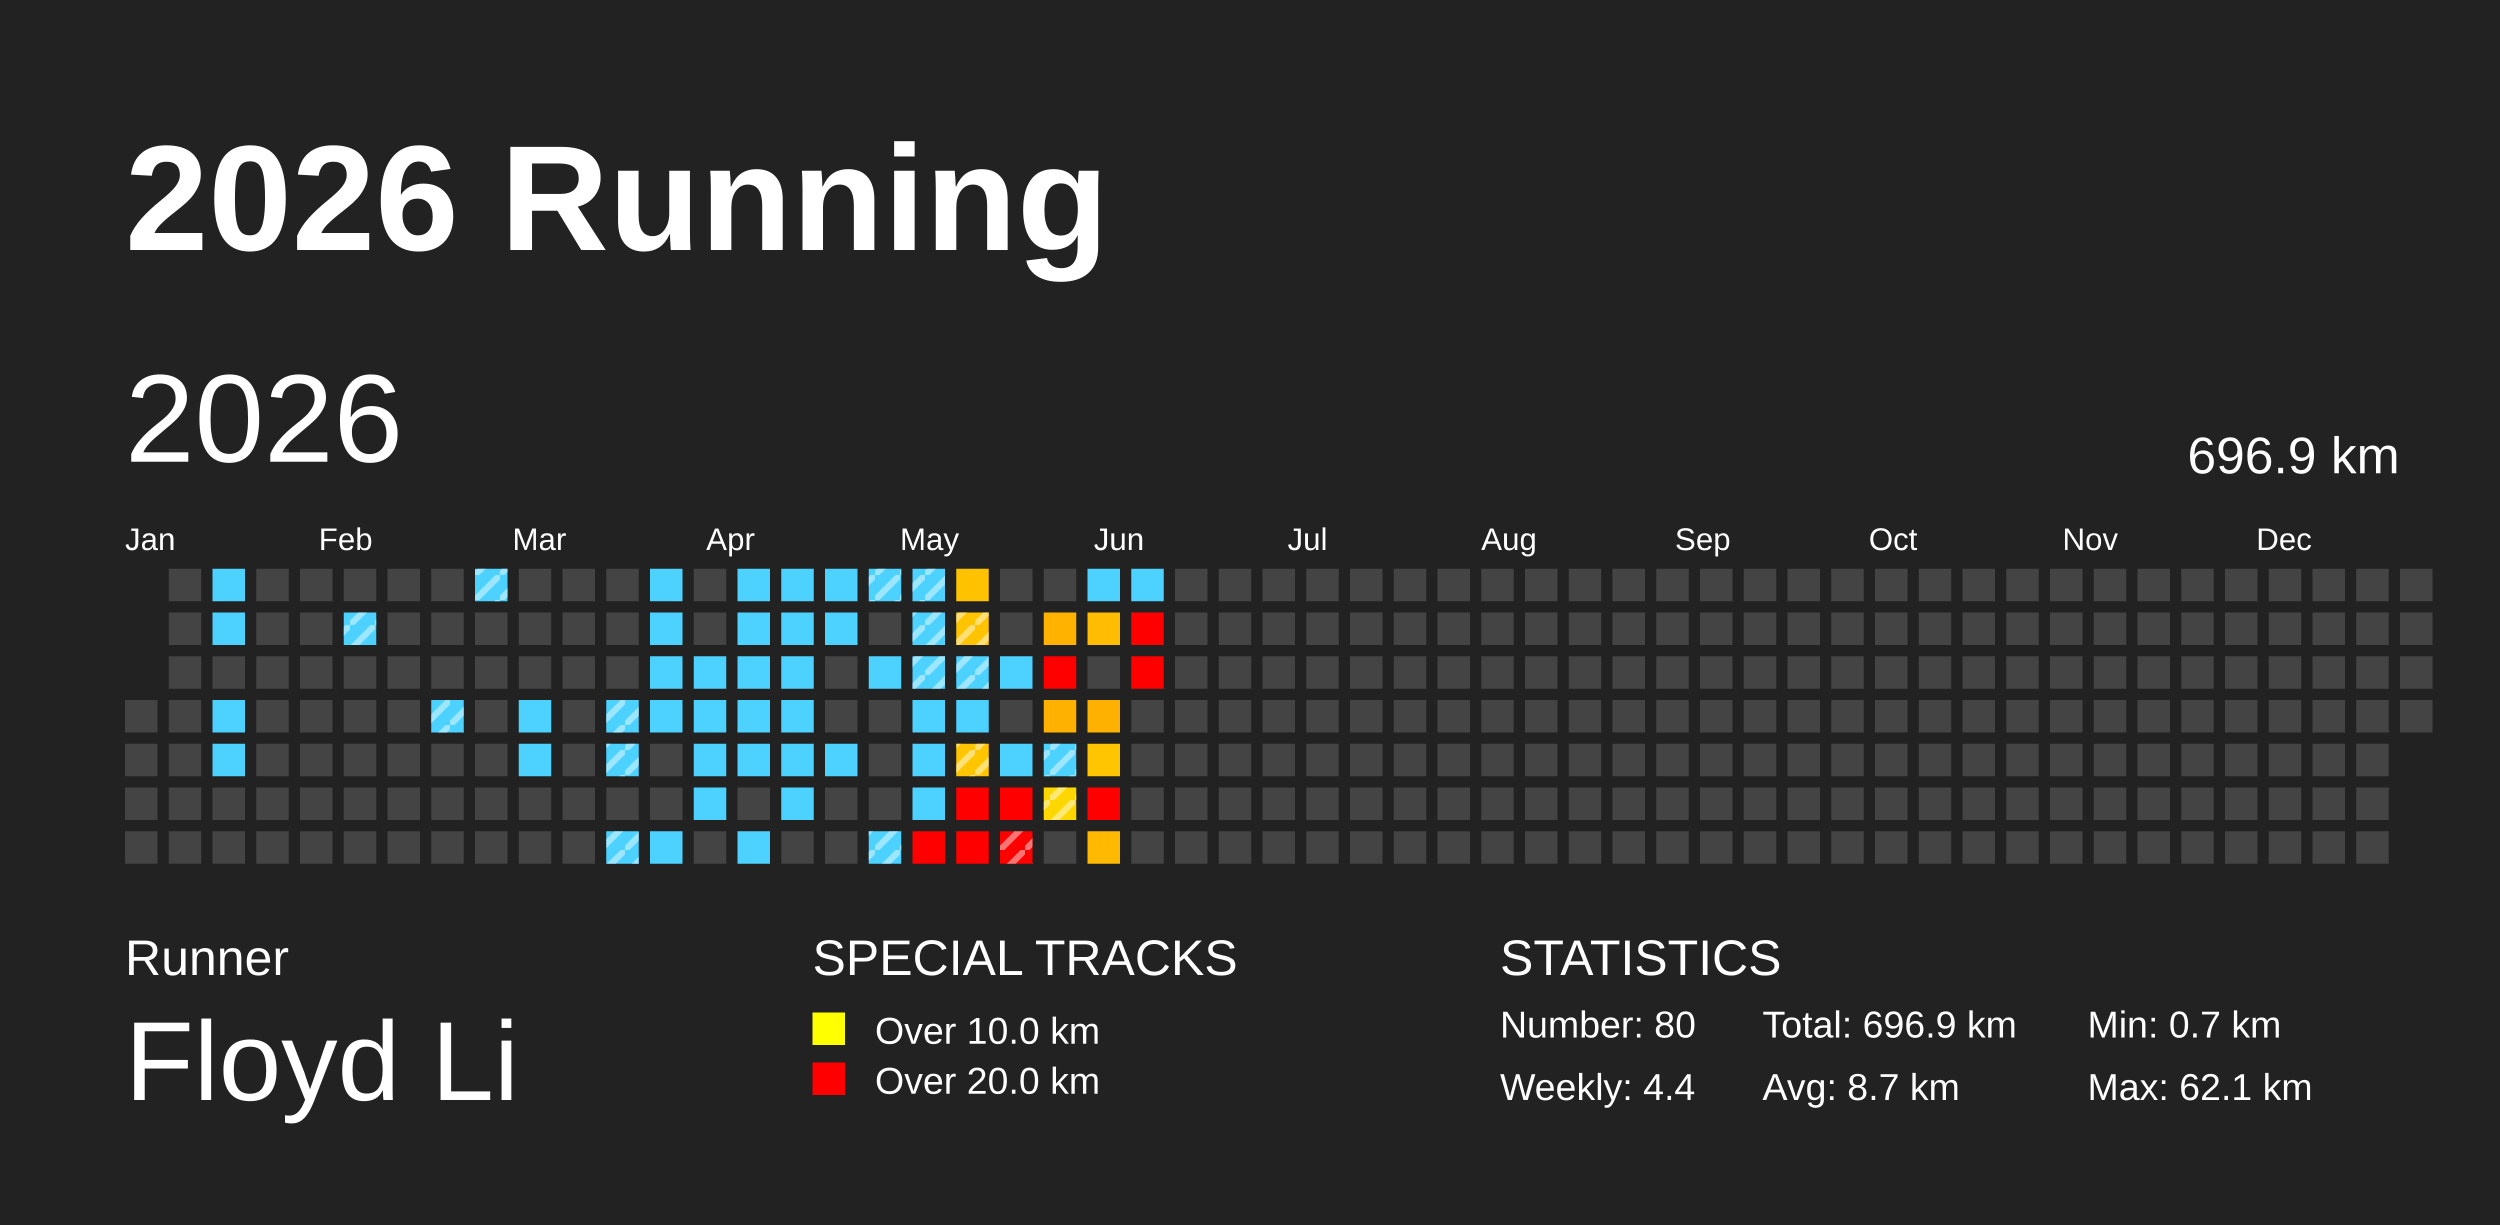
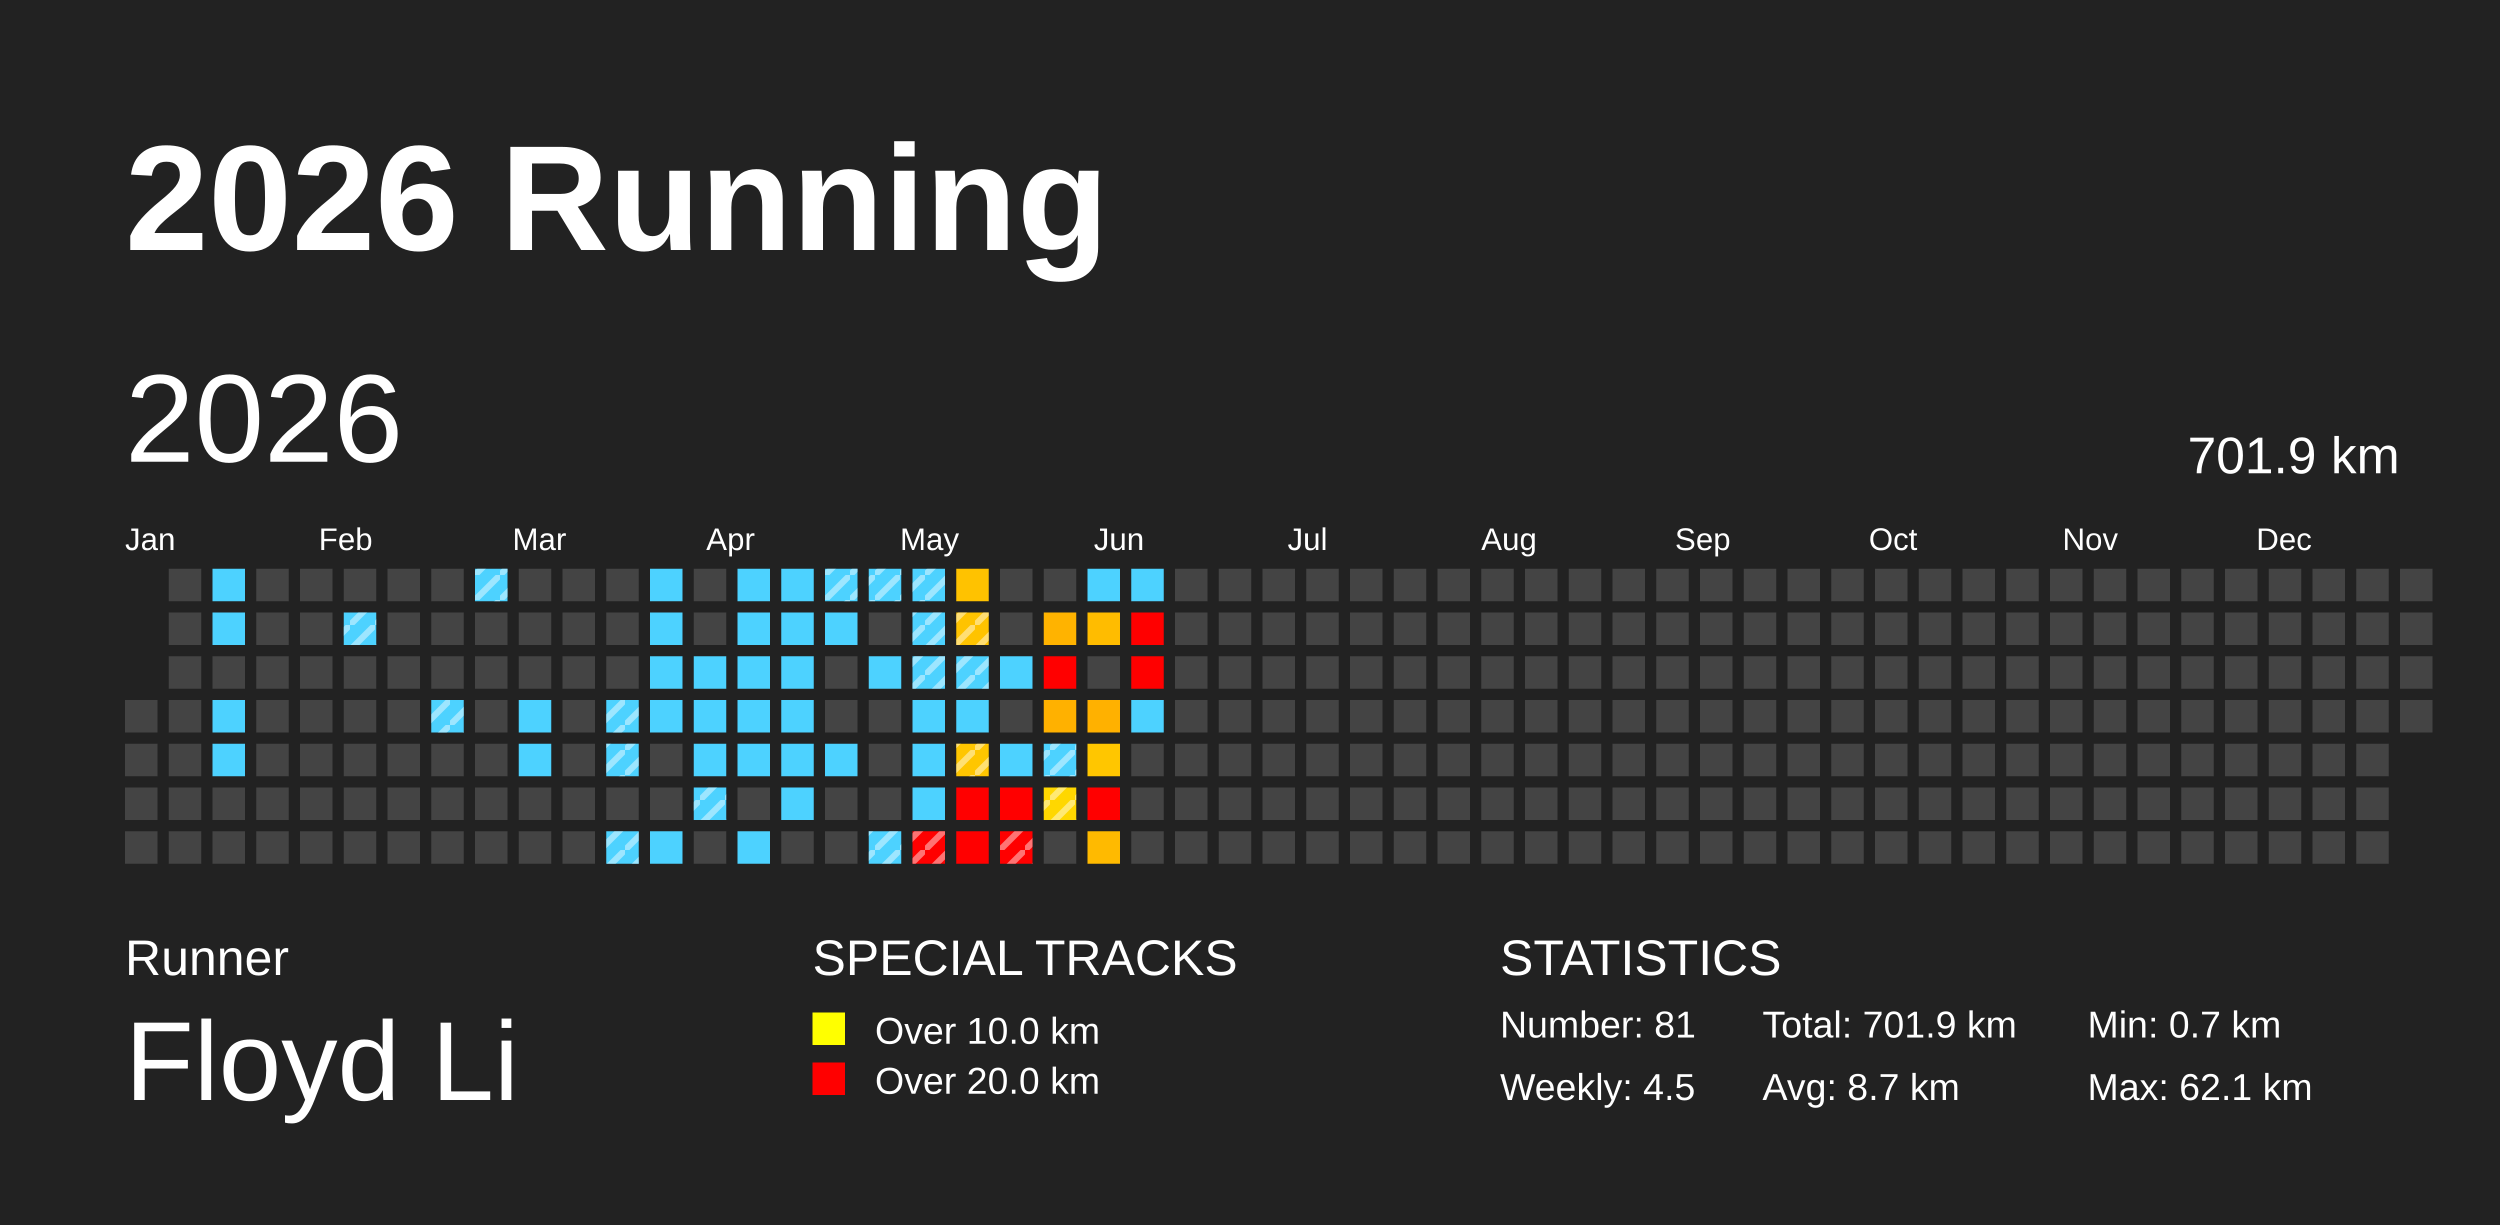
<svg xmlns="http://www.w3.org/2000/svg" baseProfile="full" height="98mm" version="1.1" viewBox="0,0,200,98" width="200mm">
  <defs>
    <pattern height="2" id="indoor-stripe" patternUnits="userSpaceOnUse" width="2">
      <line stroke="white" stroke-opacity="0.45" stroke-width="0.5" x1="0" x2="2" y1="2" y2="0" />
    </pattern>
  </defs>
  <rect fill="#222222" height="98" width="200" x="0" y="0" />
  <text fill="#FFFFFF" style="font-size:12px; font-family:Arial; font-weight:bold;" x="10" y="20">2026 Running</text>
  <text fill="#FFFFFF" style="font-size:4px; font-family:Arial" x="10" y="78">Runner</text>
  <text fill="#FFFFFF" style="font-size:9px; font-family:Arial" x="10" y="88">Floyd Li</text>
  <text fill="#FFFFFF" style="font-size:4px; font-family:Arial" x="65" y="78">SPECIAL TRACKS</text>
  <rect fill="yellow" height="2.6" width="2.6" x="65" y="81" />
  <text fill="#FFFFFF" style="font-size:3px; font-family:Arial" x="70" y="83.5">Over 10.0 km</text>
  <rect fill="red" height="2.6" width="2.6" x="65" y="85" />
  <text fill="#FFFFFF" style="font-size:3px; font-family:Arial" x="70" y="87.5">Over 20.0 km</text>
  <text fill="#FFFFFF" style="font-size:4px; font-family:Arial" x="120" y="78">STATISTICS</text>
-   <text fill="#FFFFFF" style="font-size:3px; font-family:Arial" x="120" y="83">Number: 80</text>
-   <text fill="#FFFFFF" style="font-size:3px; font-family:Arial" x="120" y="88">Weekly: 4.4</text>
-   <text fill="#FFFFFF" style="font-size:3px; font-family:Arial" x="141" y="83">Total: 696.9 km</text>
+   <text fill="#FFFFFF" style="font-size:3px; font-family:Arial" x="120" y="83">Number: 81</text>
+   <text fill="#FFFFFF" style="font-size:3px; font-family:Arial" x="120" y="88">Weekly: 4.5</text>
+   <text fill="#FFFFFF" style="font-size:3px; font-family:Arial" x="141" y="83">Total: 701.9 km</text>
  <text fill="#FFFFFF" style="font-size:3px; font-family:Arial" x="141" y="88">Avg: 8.7 km</text>
  <text fill="#FFFFFF" style="font-size:3px; font-family:Arial" x="167" y="83">Min: 0.7 km</text>
  <text fill="#FFFFFF" style="font-size:3px; font-family:Arial" x="167" y="88">Max: 62.1 km</text>
  <text dominant-baseline="hanging" fill="#FFFFFF" style="font-size:10.0px; font-family:Arial;" x="10" y="30">2026</text>
-   <text dominant-baseline="hanging" fill="#FFFFFF" style="font-size:4.125px; font-family:Arial;" x="175" y="35">696.9 km</text>
+   <text dominant-baseline="hanging" fill="#FFFFFF" style="font-size:4.125px; font-family:Arial;" x="175" y="35">701.9 km</text>
  <text fill="#FFFFFF" style="font-size:2.5px; font-family:Arial" x="10.0" y="44">Jan</text>
  <text fill="#FFFFFF" style="font-size:2.5px; font-family:Arial" x="25.5" y="44">Feb</text>
  <text fill="#FFFFFF" style="font-size:2.5px; font-family:Arial" x="41.0" y="44">Mar</text>
  <text fill="#FFFFFF" style="font-size:2.5px; font-family:Arial" x="56.5" y="44">Apr</text>
  <text fill="#FFFFFF" style="font-size:2.5px; font-family:Arial" x="72.0" y="44">May</text>
  <text fill="#FFFFFF" style="font-size:2.5px; font-family:Arial" x="87.5" y="44">Jun</text>
  <text fill="#FFFFFF" style="font-size:2.5px; font-family:Arial" x="103.0" y="44">Jul</text>
  <text fill="#FFFFFF" style="font-size:2.5px; font-family:Arial" x="118.5" y="44">Aug</text>
  <text fill="#FFFFFF" style="font-size:2.5px; font-family:Arial" x="134.0" y="44">Sep</text>
  <text fill="#FFFFFF" style="font-size:2.5px; font-family:Arial" x="149.5" y="44">Oct</text>
  <text fill="#FFFFFF" style="font-size:2.5px; font-family:Arial" x="165.0" y="44">Nov</text>
  <text fill="#FFFFFF" style="font-size:2.5px; font-family:Arial" x="180.5" y="44">Dec</text>
  <rect fill="#444444" height="2.6" width="2.6" x="10.0" y="56.0" />
  <rect fill="#444444" height="2.6" width="2.6" x="10.0" y="59.5" />
  <rect fill="#444444" height="2.6" width="2.6" x="10.0" y="63.0" />
  <rect fill="#444444" height="2.6" width="2.6" x="10.0" y="66.5" />
  <rect fill="#444444" height="2.6" width="2.6" x="13.5" y="45.5" />
  <rect fill="#444444" height="2.6" width="2.6" x="13.5" y="49.0" />
  <rect fill="#444444" height="2.6" width="2.6" x="13.5" y="52.5" />
  <rect fill="#444444" height="2.6" width="2.6" x="13.5" y="56.0" />
  <rect fill="#444444" height="2.6" width="2.6" x="13.5" y="59.5" />
  <rect fill="#444444" height="2.6" width="2.6" x="13.5" y="63.0" />
  <rect fill="#444444" height="2.6" width="2.6" x="13.5" y="66.5" />
  <rect fill="#4dd2ff" height="2.6" width="2.6" x="17.0" y="45.5" />
  <rect fill="#4dd2ff" height="2.6" width="2.6" x="17.0" y="49.0" />
  <rect fill="#444444" height="2.6" width="2.6" x="17.0" y="52.5" />
  <rect fill="#4dd2ff" height="2.6" width="2.6" x="17.0" y="56.0" />
  <rect fill="#4dd2ff" height="2.6" width="2.6" x="17.0" y="59.5" />
  <rect fill="#444444" height="2.6" width="2.6" x="17.0" y="63.0" />
  <rect fill="#444444" height="2.6" width="2.6" x="17.0" y="66.5" />
  <rect fill="#444444" height="2.6" width="2.6" x="20.5" y="45.5" />
  <rect fill="#444444" height="2.6" width="2.6" x="20.5" y="49.0" />
  <rect fill="#444444" height="2.6" width="2.6" x="20.5" y="52.5" />
  <rect fill="#444444" height="2.6" width="2.6" x="20.5" y="56.0" />
  <rect fill="#444444" height="2.6" width="2.6" x="20.5" y="59.5" />
  <rect fill="#444444" height="2.6" width="2.6" x="20.5" y="63.0" />
  <rect fill="#444444" height="2.6" width="2.6" x="20.5" y="66.5" />
  <rect fill="#444444" height="2.6" width="2.6" x="24.0" y="45.5" />
  <rect fill="#444444" height="2.6" width="2.6" x="24.0" y="49.0" />
  <rect fill="#444444" height="2.6" width="2.6" x="24.0" y="52.5" />
  <rect fill="#444444" height="2.6" width="2.6" x="24.0" y="56.0" />
  <rect fill="#444444" height="2.6" width="2.6" x="24.0" y="59.5" />
  <rect fill="#444444" height="2.6" width="2.6" x="24.0" y="63.0" />
  <rect fill="#444444" height="2.6" width="2.6" x="24.0" y="66.5" />
  <rect fill="#444444" height="2.6" width="2.6" x="27.5" y="45.5" />
  <rect fill="#4dd2ff" height="2.6" width="2.6" x="27.5" y="49.0" />
  <rect fill="url(#indoor-stripe)" height="2.6" style="pointer-events: none;" width="2.6" x="27.5" y="49.0" />
  <rect fill="#444444" height="2.6" width="2.6" x="27.5" y="52.5" />
  <rect fill="#444444" height="2.6" width="2.6" x="27.5" y="56.0" />
  <rect fill="#444444" height="2.6" width="2.6" x="27.5" y="59.5" />
  <rect fill="#444444" height="2.6" width="2.6" x="27.5" y="63.0" />
  <rect fill="#444444" height="2.6" width="2.6" x="27.5" y="66.5" />
  <rect fill="#444444" height="2.6" width="2.6" x="31.0" y="45.5" />
  <rect fill="#444444" height="2.6" width="2.6" x="31.0" y="49.0" />
  <rect fill="#444444" height="2.6" width="2.6" x="31.0" y="52.5" />
  <rect fill="#444444" height="2.6" width="2.6" x="31.0" y="56.0" />
  <rect fill="#444444" height="2.6" width="2.6" x="31.0" y="59.5" />
  <rect fill="#444444" height="2.6" width="2.6" x="31.0" y="63.0" />
  <rect fill="#444444" height="2.6" width="2.6" x="31.0" y="66.5" />
  <rect fill="#444444" height="2.6" width="2.6" x="34.5" y="45.5" />
  <rect fill="#444444" height="2.6" width="2.6" x="34.5" y="49.0" />
  <rect fill="#444444" height="2.6" width="2.6" x="34.5" y="52.5" />
  <rect fill="#4dd2ff" height="2.6" width="2.6" x="34.5" y="56.0" />
  <rect fill="url(#indoor-stripe)" height="2.6" style="pointer-events: none;" width="2.6" x="34.5" y="56.0" />
  <rect fill="#444444" height="2.6" width="2.6" x="34.5" y="59.5" />
  <rect fill="#444444" height="2.6" width="2.6" x="34.5" y="63.0" />
  <rect fill="#444444" height="2.6" width="2.6" x="34.5" y="66.5" />
  <rect fill="#4dd2ff" height="2.6" width="2.6" x="38.0" y="45.5" />
  <rect fill="url(#indoor-stripe)" height="2.6" style="pointer-events: none;" width="2.6" x="38.0" y="45.5" />
  <rect fill="#444444" height="2.6" width="2.6" x="38.0" y="49.0" />
  <rect fill="#444444" height="2.6" width="2.6" x="38.0" y="52.5" />
  <rect fill="#444444" height="2.6" width="2.6" x="38.0" y="56.0" />
  <rect fill="#444444" height="2.6" width="2.6" x="38.0" y="59.5" />
  <rect fill="#444444" height="2.6" width="2.6" x="38.0" y="63.0" />
  <rect fill="#444444" height="2.6" width="2.6" x="38.0" y="66.5" />
  <rect fill="#444444" height="2.6" width="2.6" x="41.5" y="45.5" />
  <rect fill="#444444" height="2.6" width="2.6" x="41.5" y="49.0" />
  <rect fill="#444444" height="2.6" width="2.6" x="41.5" y="52.5" />
  <rect fill="#4dd2ff" height="2.6" width="2.6" x="41.5" y="56.0" />
  <rect fill="#4dd2ff" height="2.6" width="2.6" x="41.5" y="59.5" />
  <rect fill="#444444" height="2.6" width="2.6" x="41.5" y="63.0" />
  <rect fill="#444444" height="2.6" width="2.6" x="41.5" y="66.5" />
  <rect fill="#444444" height="2.6" width="2.6" x="45.0" y="45.5" />
  <rect fill="#444444" height="2.6" width="2.6" x="45.0" y="49.0" />
  <rect fill="#444444" height="2.6" width="2.6" x="45.0" y="52.5" />
  <rect fill="#444444" height="2.6" width="2.6" x="45.0" y="56.0" />
  <rect fill="#444444" height="2.6" width="2.6" x="45.0" y="59.5" />
  <rect fill="#444444" height="2.6" width="2.6" x="45.0" y="63.0" />
  <rect fill="#444444" height="2.6" width="2.6" x="45.0" y="66.5" />
  <rect fill="#444444" height="2.6" width="2.6" x="48.5" y="45.5" />
  <rect fill="#444444" height="2.6" width="2.6" x="48.5" y="49.0" />
  <rect fill="#444444" height="2.6" width="2.6" x="48.5" y="52.5" />
  <rect fill="#4dd2ff" height="2.6" width="2.6" x="48.5" y="56.0" />
  <rect fill="url(#indoor-stripe)" height="2.6" style="pointer-events: none;" width="2.6" x="48.5" y="56.0" />
  <rect fill="#4dd2ff" height="2.6" width="2.6" x="48.5" y="59.5" />
  <rect fill="url(#indoor-stripe)" height="2.6" style="pointer-events: none;" width="2.6" x="48.5" y="59.5" />
  <rect fill="#444444" height="2.6" width="2.6" x="48.5" y="63.0" />
  <rect fill="#4dd2ff" height="2.6" width="2.6" x="48.5" y="66.5" />
  <rect fill="url(#indoor-stripe)" height="2.6" style="pointer-events: none;" width="2.6" x="48.5" y="66.5" />
  <rect fill="#4dd2ff" height="2.6" width="2.6" x="52.0" y="45.5" />
  <rect fill="#4dd2ff" height="2.6" width="2.6" x="52.0" y="49.0" />
  <rect fill="#4dd2ff" height="2.6" width="2.6" x="52.0" y="52.5" />
  <rect fill="#4dd2ff" height="2.6" width="2.6" x="52.0" y="56.0" />
  <rect fill="#444444" height="2.6" width="2.6" x="52.0" y="59.5" />
  <rect fill="#444444" height="2.6" width="2.6" x="52.0" y="63.0" />
  <rect fill="#4dd2ff" height="2.6" width="2.6" x="52.0" y="66.5" />
  <rect fill="#444444" height="2.6" width="2.6" x="55.5" y="45.5" />
  <rect fill="#444444" height="2.6" width="2.6" x="55.5" y="49.0" />
  <rect fill="#4dd2ff" height="2.6" width="2.6" x="55.5" y="52.5" />
  <rect fill="#4dd2ff" height="2.6" width="2.6" x="55.5" y="56.0" />
  <rect fill="#4dd2ff" height="2.6" width="2.6" x="55.5" y="59.5" />
  <rect fill="#4dd2ff" height="2.6" width="2.6" x="55.5" y="63.0" />
+   <rect fill="url(#indoor-stripe)" height="2.6" style="pointer-events: none;" width="2.6" x="55.5" y="63.0" />
  <rect fill="#444444" height="2.6" width="2.6" x="55.5" y="66.5" />
  <rect fill="#4dd2ff" height="2.6" width="2.6" x="59.0" y="45.5" />
  <rect fill="#4dd2ff" height="2.6" width="2.6" x="59.0" y="49.0" />
  <rect fill="#4dd2ff" height="2.6" width="2.6" x="59.0" y="52.5" />
  <rect fill="#4dd2ff" height="2.6" width="2.6" x="59.0" y="56.0" />
  <rect fill="#4dd2ff" height="2.6" width="2.6" x="59.0" y="59.5" />
  <rect fill="#444444" height="2.6" width="2.6" x="59.0" y="63.0" />
  <rect fill="#4dd2ff" height="2.6" width="2.6" x="59.0" y="66.5" />
  <rect fill="#4dd2ff" height="2.6" width="2.6" x="62.5" y="45.5" />
  <rect fill="#4dd2ff" height="2.6" width="2.6" x="62.5" y="49.0" />
  <rect fill="#4dd2ff" height="2.6" width="2.6" x="62.5" y="52.5" />
  <rect fill="#4dd2ff" height="2.6" width="2.6" x="62.5" y="56.0" />
  <rect fill="#4dd2ff" height="2.6" width="2.6" x="62.5" y="59.5" />
  <rect fill="#4dd2ff" height="2.6" width="2.6" x="62.5" y="63.0" />
  <rect fill="#444444" height="2.6" width="2.6" x="62.5" y="66.5" />
  <rect fill="#4dd2ff" height="2.6" width="2.6" x="66.0" y="45.5" />
+   <rect fill="url(#indoor-stripe)" height="2.6" style="pointer-events: none;" width="2.6" x="66.0" y="45.5" />
  <rect fill="#4dd2ff" height="2.6" width="2.6" x="66.0" y="49.0" />
  <rect fill="#444444" height="2.6" width="2.6" x="66.0" y="52.5" />
  <rect fill="#444444" height="2.6" width="2.6" x="66.0" y="56.0" />
  <rect fill="#4dd2ff" height="2.6" width="2.6" x="66.0" y="59.5" />
  <rect fill="#444444" height="2.6" width="2.6" x="66.0" y="63.0" />
  <rect fill="#444444" height="2.6" width="2.6" x="66.0" y="66.5" />
  <rect fill="#4dd2ff" height="2.6" width="2.6" x="69.5" y="45.5" />
  <rect fill="url(#indoor-stripe)" height="2.6" style="pointer-events: none;" width="2.6" x="69.5" y="45.5" />
  <rect fill="#444444" height="2.6" width="2.6" x="69.5" y="49.0" />
  <rect fill="#4dd2ff" height="2.6" width="2.6" x="69.5" y="52.5" />
  <rect fill="#444444" height="2.6" width="2.6" x="69.5" y="56.0" />
  <rect fill="#444444" height="2.6" width="2.6" x="69.5" y="59.5" />
  <rect fill="#444444" height="2.6" width="2.6" x="69.5" y="63.0" />
  <rect fill="#4dd2ff" height="2.6" width="2.6" x="69.5" y="66.5" />
  <rect fill="url(#indoor-stripe)" height="2.6" style="pointer-events: none;" width="2.6" x="69.5" y="66.5" />
  <rect fill="#4dd2ff" height="2.6" width="2.6" x="73.0" y="45.5" />
  <rect fill="url(#indoor-stripe)" height="2.6" style="pointer-events: none;" width="2.6" x="73.0" y="45.5" />
  <rect fill="#4dd2ff" height="2.6" width="2.6" x="73.0" y="49.0" />
  <rect fill="url(#indoor-stripe)" height="2.6" style="pointer-events: none;" width="2.6" x="73.0" y="49.0" />
  <rect fill="#4dd2ff" height="2.6" width="2.6" x="73.0" y="52.5" />
  <rect fill="url(#indoor-stripe)" height="2.6" style="pointer-events: none;" width="2.6" x="73.0" y="52.5" />
  <rect fill="#4dd2ff" height="2.6" width="2.6" x="73.0" y="56.0" />
  <rect fill="#4dd2ff" height="2.6" width="2.6" x="73.0" y="59.5" />
  <rect fill="#4dd2ff" height="2.6" width="2.6" x="73.0" y="63.0" />
  <rect fill="red" height="2.6" width="2.6" x="73.0" y="66.5" />
+   <rect fill="url(#indoor-stripe)" height="2.6" style="pointer-events: none;" width="2.6" x="73.0" y="66.5" />
  <rect fill="#ffc200" height="2.6" width="2.6" x="76.5" y="45.5" />
  <rect fill="#ffc300" height="2.6" width="2.6" x="76.5" y="49.0" />
  <rect fill="url(#indoor-stripe)" height="2.6" style="pointer-events: none;" width="2.6" x="76.5" y="49.0" />
  <rect fill="#4dd2ff" height="2.6" width="2.6" x="76.5" y="52.5" />
  <rect fill="url(#indoor-stripe)" height="2.6" style="pointer-events: none;" width="2.6" x="76.5" y="52.5" />
  <rect fill="#4dd2ff" height="2.6" width="2.6" x="76.5" y="56.0" />
  <rect fill="#ffc600" height="2.6" width="2.6" x="76.5" y="59.5" />
  <rect fill="url(#indoor-stripe)" height="2.6" style="pointer-events: none;" width="2.6" x="76.5" y="59.5" />
  <rect fill="red" height="2.6" width="2.6" x="76.5" y="63.0" />
  <rect fill="red" height="2.6" width="2.6" x="76.5" y="66.5" />
  <rect fill="#444444" height="2.6" width="2.6" x="80.0" y="45.5" />
  <rect fill="#444444" height="2.6" width="2.6" x="80.0" y="49.0" />
  <rect fill="#4dd2ff" height="2.6" width="2.6" x="80.0" y="52.5" />
  <rect fill="#444444" height="2.6" width="2.6" x="80.0" y="56.0" />
  <rect fill="#4dd2ff" height="2.6" width="2.6" x="80.0" y="59.5" />
  <rect fill="red" height="2.6" width="2.6" x="80.0" y="63.0" />
  <rect fill="red" height="2.6" width="2.6" x="80.0" y="66.5" />
  <rect fill="url(#indoor-stripe)" height="2.6" style="pointer-events: none;" width="2.6" x="80.0" y="66.5" />
  <rect fill="#444444" height="2.6" width="2.6" x="83.5" y="45.5" />
  <rect fill="#ffb300" height="2.6" width="2.6" x="83.5" y="49.0" />
  <rect fill="red" height="2.6" width="2.6" x="83.5" y="52.5" />
  <rect fill="#ffb100" height="2.6" width="2.6" x="83.5" y="56.0" />
  <rect fill="#4dd2ff" height="2.6" width="2.6" x="83.5" y="59.5" />
  <rect fill="url(#indoor-stripe)" height="2.6" style="pointer-events: none;" width="2.6" x="83.5" y="59.5" />
  <rect fill="#ffd700" height="2.6" width="2.6" x="83.5" y="63.0" />
  <rect fill="url(#indoor-stripe)" height="2.6" style="pointer-events: none;" width="2.6" x="83.5" y="63.0" />
  <rect fill="#444444" height="2.6" width="2.6" x="83.5" y="66.5" />
  <rect fill="#4dd2ff" height="2.6" width="2.6" x="87.0" y="45.5" />
  <rect fill="#ffbc00" height="2.6" width="2.6" x="87.0" y="49.0" />
  <rect fill="#444444" height="2.6" width="2.6" x="87.0" y="52.5" />
  <rect fill="#ffb100" height="2.6" width="2.6" x="87.0" y="56.0" />
  <rect fill="#ffc600" height="2.6" width="2.6" x="87.0" y="59.5" />
  <rect fill="red" height="2.6" width="2.6" x="87.0" y="63.0" />
  <rect fill="#ffba00" height="2.6" width="2.6" x="87.0" y="66.5" />
  <rect fill="#4dd2ff" height="2.6" width="2.6" x="90.5" y="45.5" />
  <rect fill="red" height="2.6" width="2.6" x="90.5" y="49.0" />
  <rect fill="red" height="2.6" width="2.6" x="90.5" y="52.5" />
-   <rect fill="#444444" height="2.6" width="2.6" x="90.5" y="56.0" />
+   <rect fill="#4dd2ff" height="2.6" width="2.6" x="90.5" y="56.0" />
  <rect fill="#444444" height="2.6" width="2.6" x="90.5" y="59.5" />
  <rect fill="#444444" height="2.6" width="2.6" x="90.5" y="63.0" />
  <rect fill="#444444" height="2.6" width="2.6" x="90.5" y="66.5" />
  <rect fill="#444444" height="2.6" width="2.6" x="94.0" y="45.5" />
  <rect fill="#444444" height="2.6" width="2.6" x="94.0" y="49.0" />
  <rect fill="#444444" height="2.6" width="2.6" x="94.0" y="52.5" />
  <rect fill="#444444" height="2.6" width="2.6" x="94.0" y="56.0" />
  <rect fill="#444444" height="2.6" width="2.6" x="94.0" y="59.5" />
  <rect fill="#444444" height="2.6" width="2.6" x="94.0" y="63.0" />
  <rect fill="#444444" height="2.6" width="2.6" x="94.0" y="66.5" />
  <rect fill="#444444" height="2.6" width="2.6" x="97.5" y="45.5" />
  <rect fill="#444444" height="2.6" width="2.6" x="97.5" y="49.0" />
  <rect fill="#444444" height="2.6" width="2.6" x="97.5" y="52.5" />
  <rect fill="#444444" height="2.6" width="2.6" x="97.5" y="56.0" />
  <rect fill="#444444" height="2.6" width="2.6" x="97.5" y="59.5" />
  <rect fill="#444444" height="2.6" width="2.6" x="97.5" y="63.0" />
  <rect fill="#444444" height="2.6" width="2.6" x="97.5" y="66.5" />
  <rect fill="#444444" height="2.6" width="2.6" x="101.0" y="45.5" />
  <rect fill="#444444" height="2.6" width="2.6" x="101.0" y="49.0" />
  <rect fill="#444444" height="2.6" width="2.6" x="101.0" y="52.5" />
  <rect fill="#444444" height="2.6" width="2.6" x="101.0" y="56.0" />
  <rect fill="#444444" height="2.6" width="2.6" x="101.0" y="59.5" />
  <rect fill="#444444" height="2.6" width="2.6" x="101.0" y="63.0" />
  <rect fill="#444444" height="2.6" width="2.6" x="101.0" y="66.5" />
  <rect fill="#444444" height="2.6" width="2.6" x="104.5" y="45.5" />
  <rect fill="#444444" height="2.6" width="2.6" x="104.5" y="49.0" />
  <rect fill="#444444" height="2.6" width="2.6" x="104.5" y="52.5" />
  <rect fill="#444444" height="2.6" width="2.6" x="104.5" y="56.0" />
  <rect fill="#444444" height="2.6" width="2.6" x="104.5" y="59.5" />
  <rect fill="#444444" height="2.6" width="2.6" x="104.5" y="63.0" />
  <rect fill="#444444" height="2.6" width="2.6" x="104.5" y="66.5" />
  <rect fill="#444444" height="2.6" width="2.6" x="108.0" y="45.5" />
  <rect fill="#444444" height="2.6" width="2.6" x="108.0" y="49.0" />
  <rect fill="#444444" height="2.6" width="2.6" x="108.0" y="52.5" />
  <rect fill="#444444" height="2.6" width="2.6" x="108.0" y="56.0" />
  <rect fill="#444444" height="2.6" width="2.6" x="108.0" y="59.5" />
  <rect fill="#444444" height="2.6" width="2.6" x="108.0" y="63.0" />
  <rect fill="#444444" height="2.6" width="2.6" x="108.0" y="66.5" />
  <rect fill="#444444" height="2.6" width="2.6" x="111.5" y="45.5" />
  <rect fill="#444444" height="2.6" width="2.6" x="111.5" y="49.0" />
  <rect fill="#444444" height="2.6" width="2.6" x="111.5" y="52.5" />
  <rect fill="#444444" height="2.6" width="2.6" x="111.5" y="56.0" />
  <rect fill="#444444" height="2.6" width="2.6" x="111.5" y="59.5" />
  <rect fill="#444444" height="2.6" width="2.6" x="111.5" y="63.0" />
  <rect fill="#444444" height="2.6" width="2.6" x="111.5" y="66.5" />
  <rect fill="#444444" height="2.6" width="2.6" x="115.0" y="45.5" />
  <rect fill="#444444" height="2.6" width="2.6" x="115.0" y="49.0" />
  <rect fill="#444444" height="2.6" width="2.6" x="115.0" y="52.5" />
  <rect fill="#444444" height="2.6" width="2.6" x="115.0" y="56.0" />
  <rect fill="#444444" height="2.6" width="2.6" x="115.0" y="59.5" />
  <rect fill="#444444" height="2.6" width="2.6" x="115.0" y="63.0" />
  <rect fill="#444444" height="2.6" width="2.6" x="115.0" y="66.5" />
  <rect fill="#444444" height="2.6" width="2.6" x="118.5" y="45.5" />
  <rect fill="#444444" height="2.6" width="2.6" x="118.5" y="49.0" />
  <rect fill="#444444" height="2.6" width="2.6" x="118.5" y="52.5" />
  <rect fill="#444444" height="2.6" width="2.6" x="118.5" y="56.0" />
  <rect fill="#444444" height="2.6" width="2.6" x="118.5" y="59.5" />
  <rect fill="#444444" height="2.6" width="2.6" x="118.5" y="63.0" />
  <rect fill="#444444" height="2.6" width="2.6" x="118.5" y="66.5" />
  <rect fill="#444444" height="2.6" width="2.6" x="122.0" y="45.5" />
  <rect fill="#444444" height="2.6" width="2.6" x="122.0" y="49.0" />
  <rect fill="#444444" height="2.6" width="2.6" x="122.0" y="52.5" />
  <rect fill="#444444" height="2.6" width="2.6" x="122.0" y="56.0" />
  <rect fill="#444444" height="2.6" width="2.6" x="122.0" y="59.5" />
  <rect fill="#444444" height="2.6" width="2.6" x="122.0" y="63.0" />
  <rect fill="#444444" height="2.6" width="2.6" x="122.0" y="66.5" />
  <rect fill="#444444" height="2.6" width="2.6" x="125.5" y="45.5" />
  <rect fill="#444444" height="2.6" width="2.6" x="125.5" y="49.0" />
  <rect fill="#444444" height="2.6" width="2.6" x="125.5" y="52.5" />
  <rect fill="#444444" height="2.6" width="2.6" x="125.5" y="56.0" />
  <rect fill="#444444" height="2.6" width="2.6" x="125.5" y="59.5" />
  <rect fill="#444444" height="2.6" width="2.6" x="125.5" y="63.0" />
  <rect fill="#444444" height="2.6" width="2.6" x="125.5" y="66.5" />
  <rect fill="#444444" height="2.6" width="2.6" x="129.0" y="45.5" />
  <rect fill="#444444" height="2.6" width="2.6" x="129.0" y="49.0" />
  <rect fill="#444444" height="2.6" width="2.6" x="129.0" y="52.5" />
  <rect fill="#444444" height="2.6" width="2.6" x="129.0" y="56.0" />
  <rect fill="#444444" height="2.6" width="2.6" x="129.0" y="59.5" />
  <rect fill="#444444" height="2.6" width="2.6" x="129.0" y="63.0" />
  <rect fill="#444444" height="2.6" width="2.6" x="129.0" y="66.5" />
  <rect fill="#444444" height="2.6" width="2.6" x="132.5" y="45.5" />
  <rect fill="#444444" height="2.6" width="2.6" x="132.5" y="49.0" />
  <rect fill="#444444" height="2.6" width="2.6" x="132.5" y="52.5" />
  <rect fill="#444444" height="2.6" width="2.6" x="132.5" y="56.0" />
  <rect fill="#444444" height="2.6" width="2.6" x="132.5" y="59.5" />
  <rect fill="#444444" height="2.6" width="2.6" x="132.5" y="63.0" />
  <rect fill="#444444" height="2.6" width="2.6" x="132.5" y="66.5" />
  <rect fill="#444444" height="2.6" width="2.6" x="136.0" y="45.5" />
  <rect fill="#444444" height="2.6" width="2.6" x="136.0" y="49.0" />
  <rect fill="#444444" height="2.6" width="2.6" x="136.0" y="52.5" />
  <rect fill="#444444" height="2.6" width="2.6" x="136.0" y="56.0" />
  <rect fill="#444444" height="2.6" width="2.6" x="136.0" y="59.5" />
  <rect fill="#444444" height="2.6" width="2.6" x="136.0" y="63.0" />
  <rect fill="#444444" height="2.6" width="2.6" x="136.0" y="66.5" />
  <rect fill="#444444" height="2.6" width="2.6" x="139.5" y="45.5" />
  <rect fill="#444444" height="2.6" width="2.6" x="139.5" y="49.0" />
  <rect fill="#444444" height="2.6" width="2.6" x="139.5" y="52.5" />
  <rect fill="#444444" height="2.6" width="2.6" x="139.5" y="56.0" />
  <rect fill="#444444" height="2.6" width="2.6" x="139.5" y="59.5" />
  <rect fill="#444444" height="2.6" width="2.6" x="139.5" y="63.0" />
  <rect fill="#444444" height="2.6" width="2.6" x="139.5" y="66.5" />
  <rect fill="#444444" height="2.6" width="2.6" x="143.0" y="45.5" />
  <rect fill="#444444" height="2.6" width="2.6" x="143.0" y="49.0" />
  <rect fill="#444444" height="2.6" width="2.6" x="143.0" y="52.5" />
  <rect fill="#444444" height="2.6" width="2.6" x="143.0" y="56.0" />
  <rect fill="#444444" height="2.6" width="2.6" x="143.0" y="59.5" />
  <rect fill="#444444" height="2.6" width="2.6" x="143.0" y="63.0" />
  <rect fill="#444444" height="2.6" width="2.6" x="143.0" y="66.5" />
  <rect fill="#444444" height="2.6" width="2.6" x="146.5" y="45.5" />
  <rect fill="#444444" height="2.6" width="2.6" x="146.5" y="49.0" />
  <rect fill="#444444" height="2.6" width="2.6" x="146.5" y="52.5" />
  <rect fill="#444444" height="2.6" width="2.6" x="146.5" y="56.0" />
  <rect fill="#444444" height="2.6" width="2.6" x="146.5" y="59.5" />
  <rect fill="#444444" height="2.6" width="2.6" x="146.5" y="63.0" />
  <rect fill="#444444" height="2.6" width="2.6" x="146.5" y="66.5" />
  <rect fill="#444444" height="2.6" width="2.6" x="150.0" y="45.5" />
  <rect fill="#444444" height="2.6" width="2.6" x="150.0" y="49.0" />
  <rect fill="#444444" height="2.6" width="2.6" x="150.0" y="52.5" />
  <rect fill="#444444" height="2.6" width="2.6" x="150.0" y="56.0" />
  <rect fill="#444444" height="2.6" width="2.6" x="150.0" y="59.5" />
  <rect fill="#444444" height="2.6" width="2.6" x="150.0" y="63.0" />
  <rect fill="#444444" height="2.6" width="2.6" x="150.0" y="66.5" />
  <rect fill="#444444" height="2.6" width="2.6" x="153.5" y="45.5" />
  <rect fill="#444444" height="2.6" width="2.6" x="153.5" y="49.0" />
  <rect fill="#444444" height="2.6" width="2.6" x="153.5" y="52.5" />
  <rect fill="#444444" height="2.6" width="2.6" x="153.5" y="56.0" />
  <rect fill="#444444" height="2.6" width="2.6" x="153.5" y="59.5" />
  <rect fill="#444444" height="2.6" width="2.6" x="153.5" y="63.0" />
  <rect fill="#444444" height="2.6" width="2.6" x="153.5" y="66.5" />
  <rect fill="#444444" height="2.6" width="2.6" x="157.0" y="45.5" />
  <rect fill="#444444" height="2.6" width="2.6" x="157.0" y="49.0" />
  <rect fill="#444444" height="2.6" width="2.6" x="157.0" y="52.5" />
  <rect fill="#444444" height="2.6" width="2.6" x="157.0" y="56.0" />
  <rect fill="#444444" height="2.6" width="2.6" x="157.0" y="59.5" />
  <rect fill="#444444" height="2.6" width="2.6" x="157.0" y="63.0" />
  <rect fill="#444444" height="2.6" width="2.6" x="157.0" y="66.5" />
  <rect fill="#444444" height="2.6" width="2.6" x="160.5" y="45.5" />
  <rect fill="#444444" height="2.6" width="2.6" x="160.5" y="49.0" />
  <rect fill="#444444" height="2.6" width="2.6" x="160.5" y="52.5" />
  <rect fill="#444444" height="2.6" width="2.6" x="160.5" y="56.0" />
  <rect fill="#444444" height="2.6" width="2.6" x="160.5" y="59.5" />
  <rect fill="#444444" height="2.6" width="2.6" x="160.5" y="63.0" />
  <rect fill="#444444" height="2.6" width="2.6" x="160.5" y="66.5" />
  <rect fill="#444444" height="2.6" width="2.6" x="164.0" y="45.5" />
  <rect fill="#444444" height="2.6" width="2.6" x="164.0" y="49.0" />
  <rect fill="#444444" height="2.6" width="2.6" x="164.0" y="52.5" />
  <rect fill="#444444" height="2.6" width="2.6" x="164.0" y="56.0" />
  <rect fill="#444444" height="2.6" width="2.6" x="164.0" y="59.5" />
  <rect fill="#444444" height="2.6" width="2.6" x="164.0" y="63.0" />
  <rect fill="#444444" height="2.6" width="2.6" x="164.0" y="66.5" />
  <rect fill="#444444" height="2.6" width="2.6" x="167.5" y="45.5" />
  <rect fill="#444444" height="2.6" width="2.6" x="167.5" y="49.0" />
  <rect fill="#444444" height="2.6" width="2.6" x="167.5" y="52.5" />
  <rect fill="#444444" height="2.6" width="2.6" x="167.5" y="56.0" />
  <rect fill="#444444" height="2.6" width="2.6" x="167.5" y="59.5" />
  <rect fill="#444444" height="2.6" width="2.6" x="167.5" y="63.0" />
  <rect fill="#444444" height="2.6" width="2.6" x="167.5" y="66.5" />
  <rect fill="#444444" height="2.6" width="2.6" x="171.0" y="45.5" />
  <rect fill="#444444" height="2.6" width="2.6" x="171.0" y="49.0" />
  <rect fill="#444444" height="2.6" width="2.6" x="171.0" y="52.5" />
  <rect fill="#444444" height="2.6" width="2.6" x="171.0" y="56.0" />
  <rect fill="#444444" height="2.6" width="2.6" x="171.0" y="59.5" />
  <rect fill="#444444" height="2.6" width="2.6" x="171.0" y="63.0" />
  <rect fill="#444444" height="2.6" width="2.6" x="171.0" y="66.5" />
  <rect fill="#444444" height="2.6" width="2.6" x="174.5" y="45.5" />
  <rect fill="#444444" height="2.6" width="2.6" x="174.5" y="49.0" />
  <rect fill="#444444" height="2.6" width="2.6" x="174.5" y="52.5" />
  <rect fill="#444444" height="2.6" width="2.6" x="174.5" y="56.0" />
  <rect fill="#444444" height="2.6" width="2.6" x="174.5" y="59.5" />
  <rect fill="#444444" height="2.6" width="2.6" x="174.5" y="63.0" />
  <rect fill="#444444" height="2.6" width="2.6" x="174.5" y="66.5" />
  <rect fill="#444444" height="2.6" width="2.6" x="178.0" y="45.5" />
  <rect fill="#444444" height="2.6" width="2.6" x="178.0" y="49.0" />
  <rect fill="#444444" height="2.6" width="2.6" x="178.0" y="52.5" />
  <rect fill="#444444" height="2.6" width="2.6" x="178.0" y="56.0" />
  <rect fill="#444444" height="2.6" width="2.6" x="178.0" y="59.5" />
  <rect fill="#444444" height="2.6" width="2.6" x="178.0" y="63.0" />
  <rect fill="#444444" height="2.6" width="2.6" x="178.0" y="66.5" />
  <rect fill="#444444" height="2.6" width="2.6" x="181.5" y="45.5" />
  <rect fill="#444444" height="2.6" width="2.6" x="181.5" y="49.0" />
  <rect fill="#444444" height="2.6" width="2.6" x="181.5" y="52.5" />
  <rect fill="#444444" height="2.6" width="2.6" x="181.5" y="56.0" />
  <rect fill="#444444" height="2.6" width="2.6" x="181.5" y="59.5" />
  <rect fill="#444444" height="2.6" width="2.6" x="181.5" y="63.0" />
  <rect fill="#444444" height="2.6" width="2.6" x="181.5" y="66.5" />
  <rect fill="#444444" height="2.6" width="2.6" x="185.0" y="45.5" />
  <rect fill="#444444" height="2.6" width="2.6" x="185.0" y="49.0" />
  <rect fill="#444444" height="2.6" width="2.6" x="185.0" y="52.5" />
  <rect fill="#444444" height="2.6" width="2.6" x="185.0" y="56.0" />
  <rect fill="#444444" height="2.6" width="2.6" x="185.0" y="59.5" />
  <rect fill="#444444" height="2.6" width="2.6" x="185.0" y="63.0" />
  <rect fill="#444444" height="2.6" width="2.6" x="185.0" y="66.5" />
  <rect fill="#444444" height="2.6" width="2.6" x="188.5" y="45.5" />
  <rect fill="#444444" height="2.6" width="2.6" x="188.5" y="49.0" />
  <rect fill="#444444" height="2.6" width="2.6" x="188.5" y="52.5" />
  <rect fill="#444444" height="2.6" width="2.6" x="188.5" y="56.0" />
  <rect fill="#444444" height="2.6" width="2.6" x="188.5" y="59.5" />
  <rect fill="#444444" height="2.6" width="2.6" x="188.5" y="63.0" />
  <rect fill="#444444" height="2.6" width="2.6" x="188.5" y="66.5" />
  <rect fill="#444444" height="2.6" width="2.6" x="192.0" y="45.5" />
  <rect fill="#444444" height="2.6" width="2.6" x="192.0" y="49.0" />
  <rect fill="#444444" height="2.6" width="2.6" x="192.0" y="52.5" />
  <rect fill="#444444" height="2.6" width="2.6" x="192.0" y="56.0" />
</svg>
